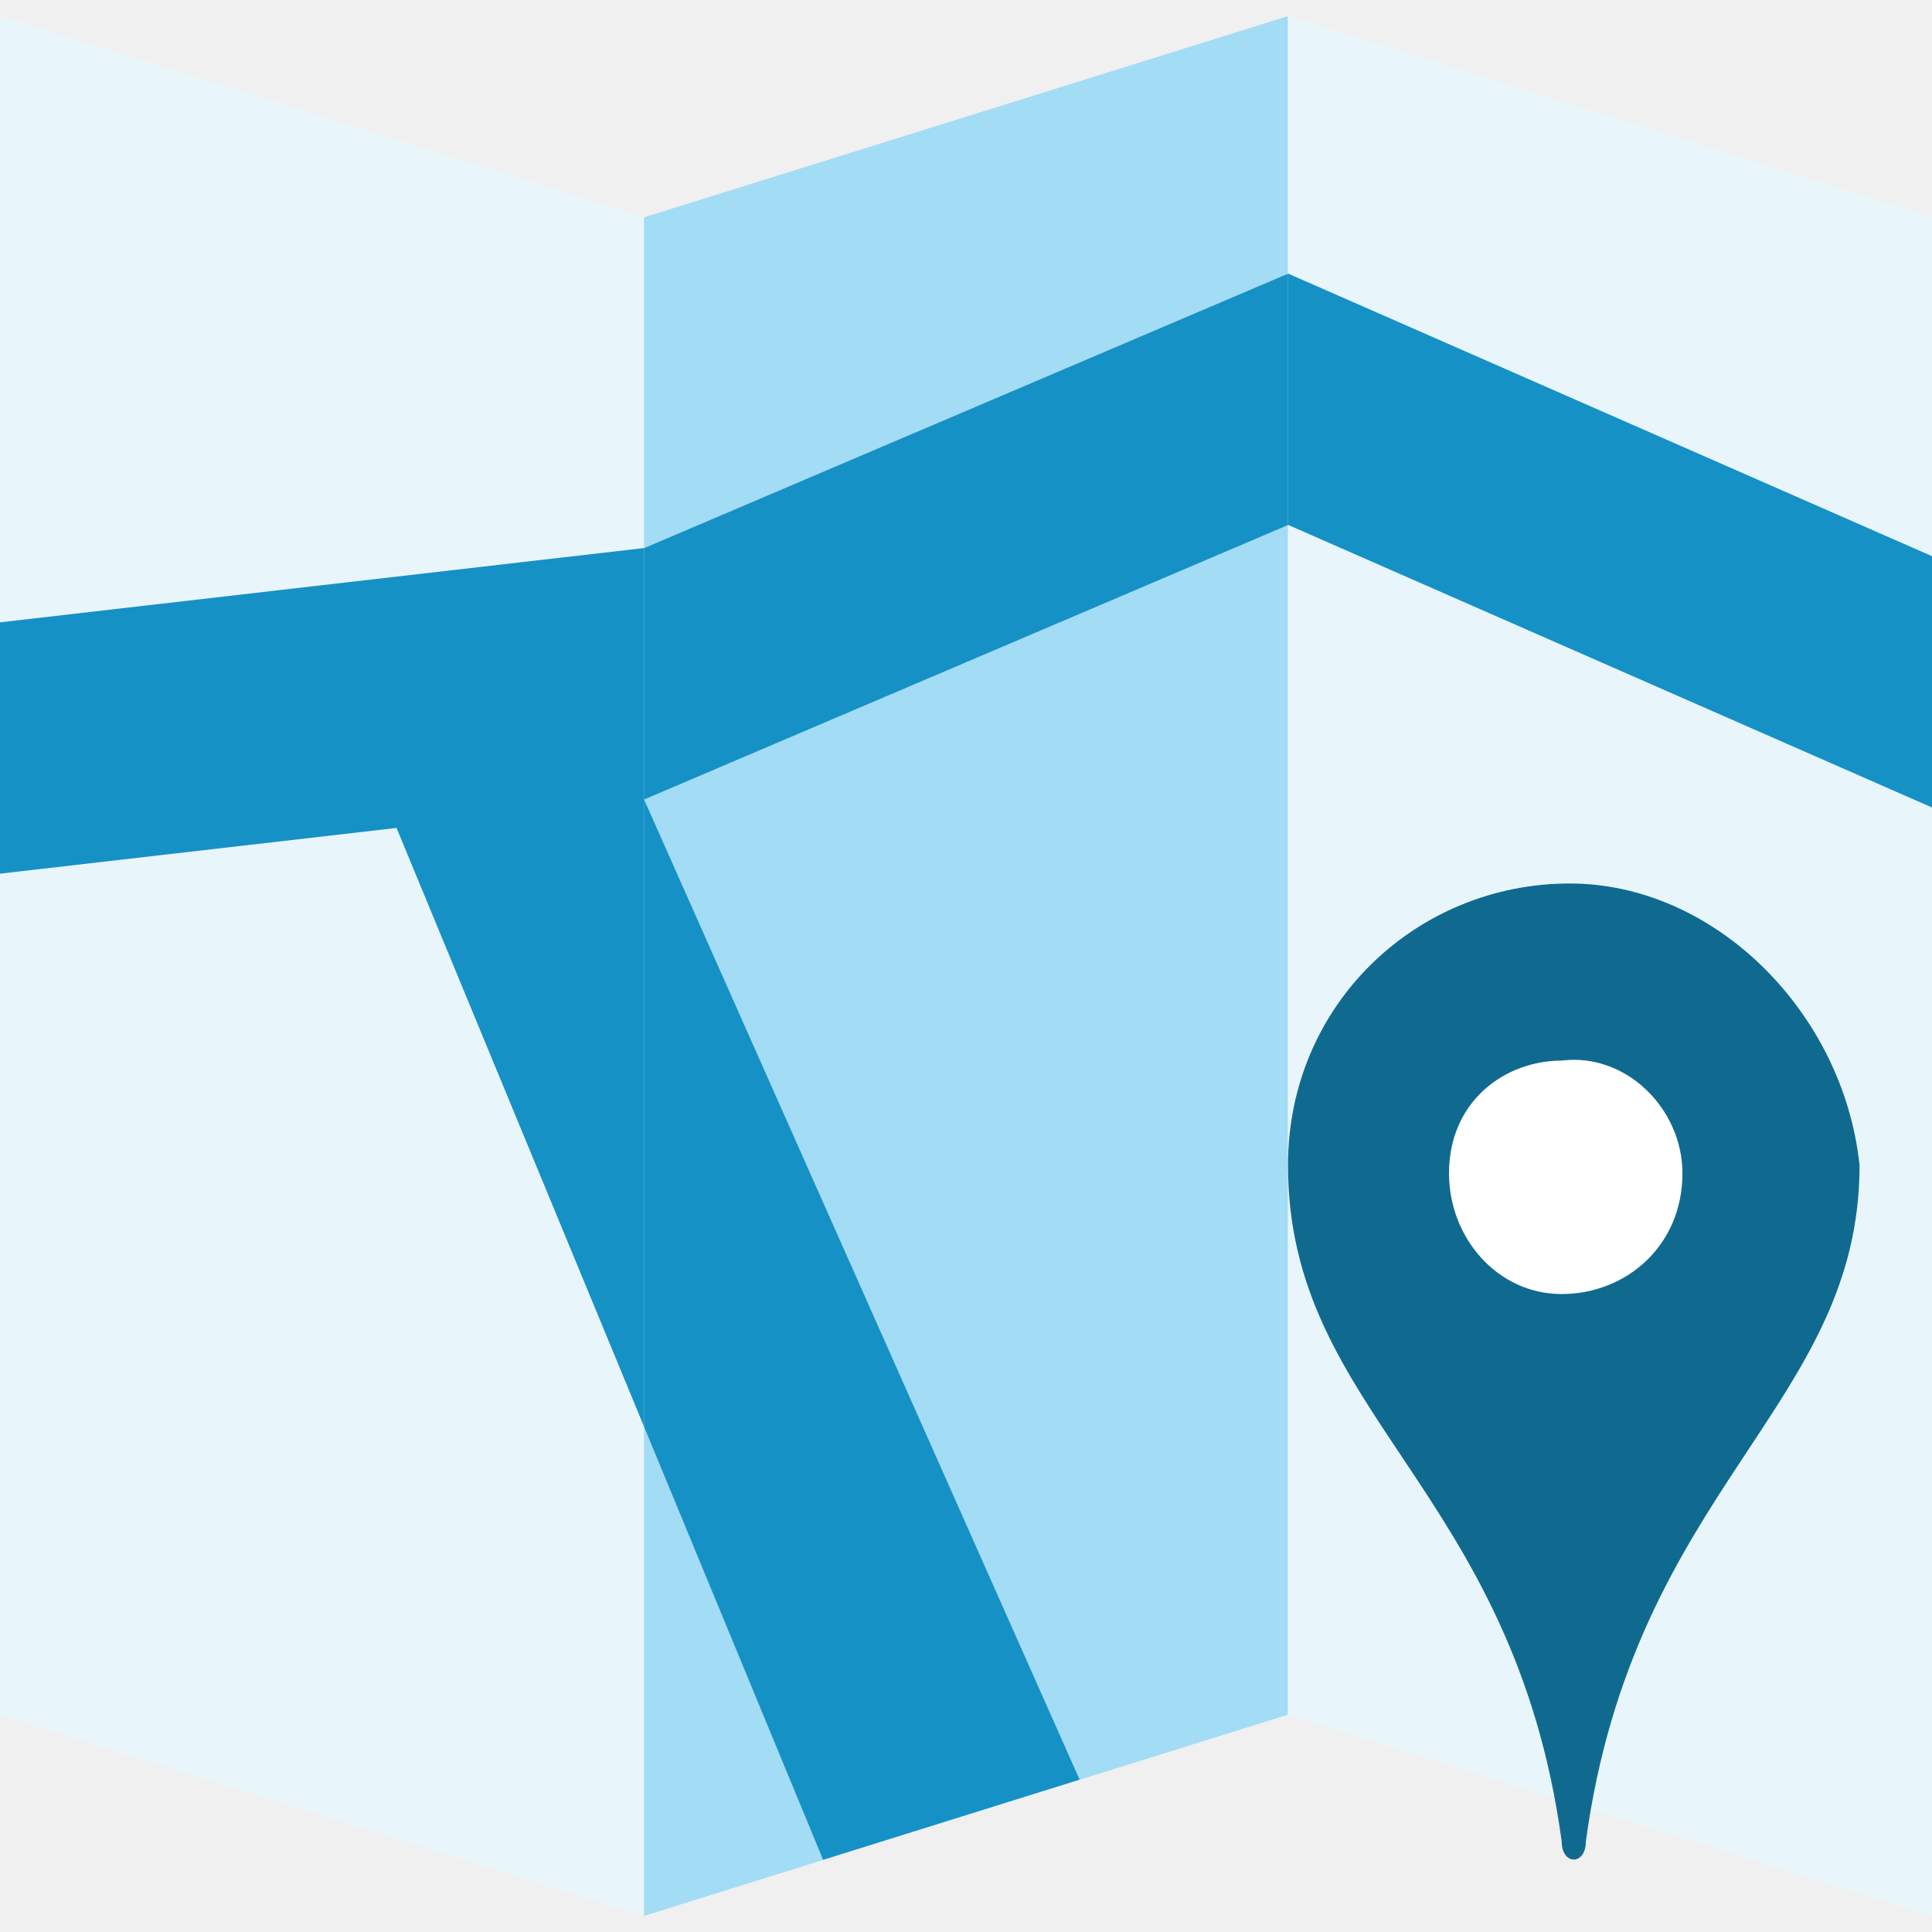
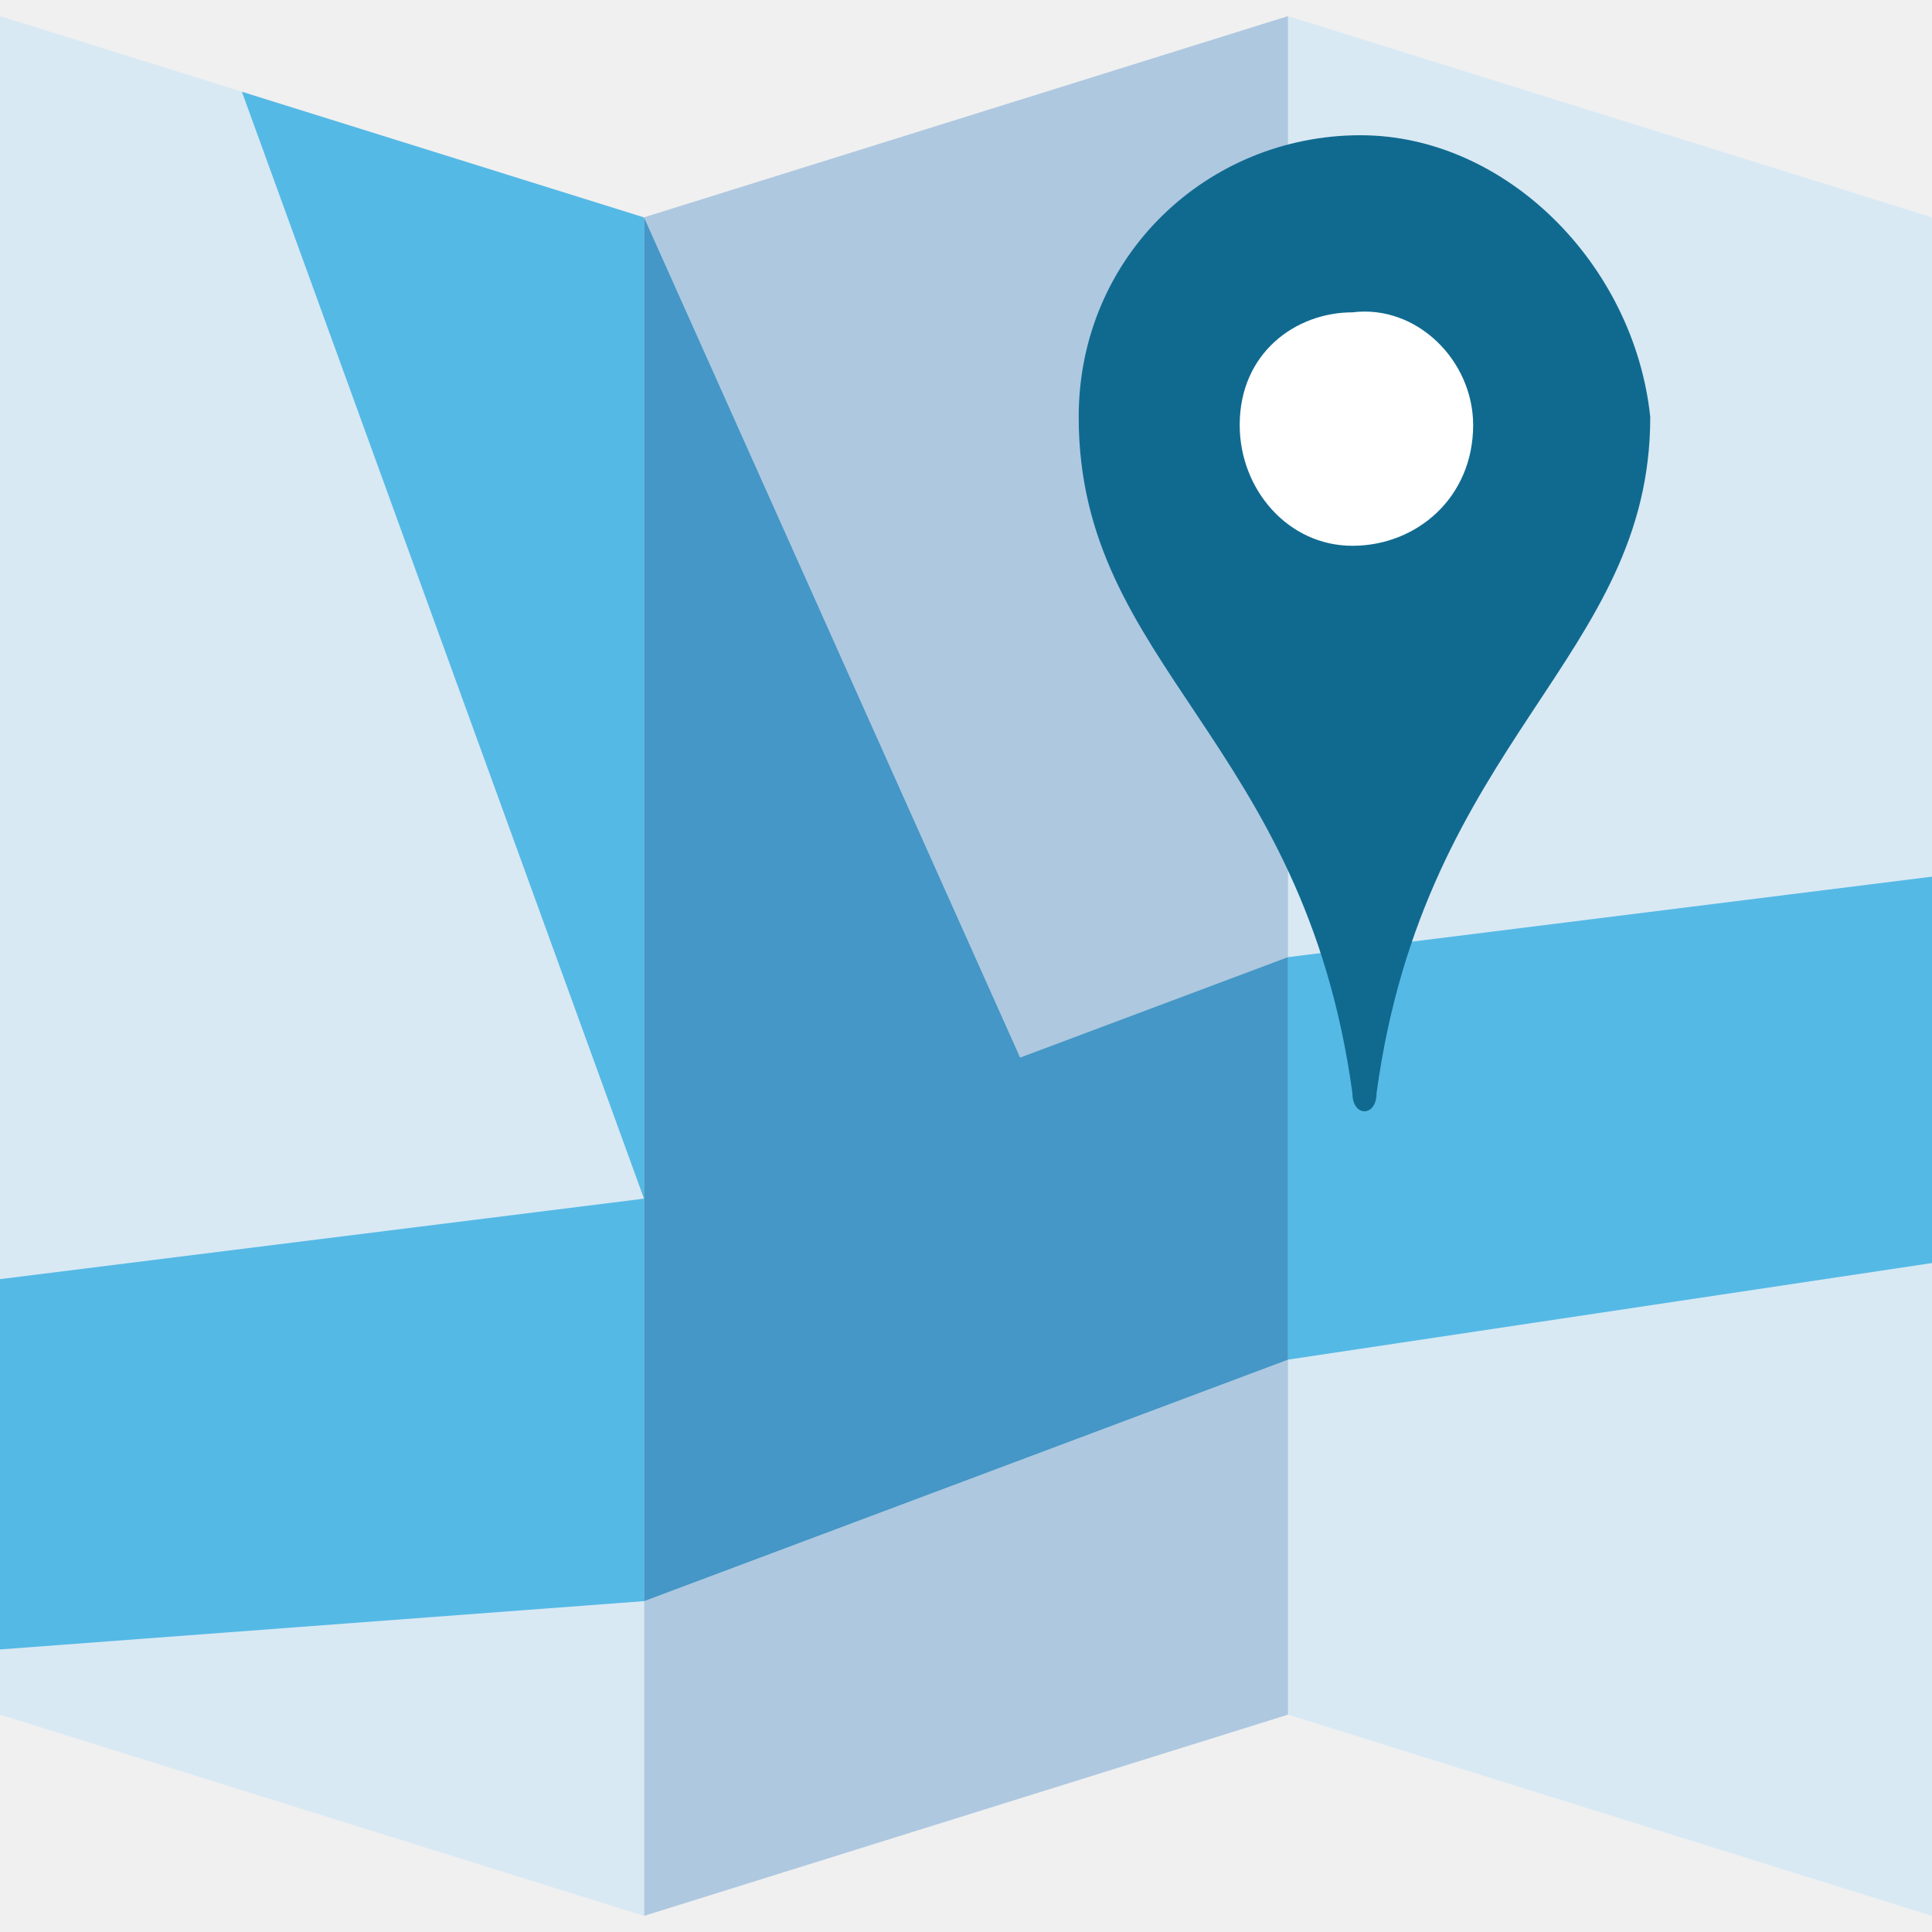
<svg xmlns="http://www.w3.org/2000/svg" id="webmap" version="1.1" viewBox="-467 269 24 24">
-   <polygon points="-459 292.8 -467 290.3 -467 269.2 -459 271.7" fill="#e8f6fc" />
-   <polygon points="-459 292.8 -451 290.3 -451 269.2 -459 271.7" fill="#a3dcf5" />
-   <polygon points="-443 292.8 -451 290.3 -451 269.2 -443 271.7" fill="#e8f6fc" />
-   <g fill="#1691c5">
-     <path d="m-451 275.52 8 3.511v-3.122l-8-3.511z" />
-     <path transform="rotate(180,-455,279.1)" d="m-451 282.39v-3.122l-8 3.41v3.122z" />
-     <path d="m-459 278.93v7.791l2.225 5.382 3.186-0.996z" />
-     <path transform="rotate(180,-455,280.25)" d="m-451 281.57v3.122l8-0.923v-3.122l-4.926 0.568-3.074-7.436z" />
-   </g>
-   <g transform="translate(14.5,10.775)">
-     <path d="m-462 269.2c-1.9 0-3.5 1.5-3.5 3.5 0 3.1 2.8 4 3.4 8.4 0 0.3 0.3 0.3 0.3 0 0.6-4.4 3.4-5.4 3.4-8.4-0.2-1.9-1.8-3.5-3.6-3.5z" fill="#106a90" />
-     <path d="m-460.6 272.8c0 0.9-0.7 1.5-1.5 1.5s-1.4-0.7-1.4-1.5c0-0.9 0.7-1.4 1.4-1.4 0.8-0.1 1.5 0.6 1.5 1.4z" fill="#fff" />
+   <g transform="translate(0 .2)">
+     <path transform="rotate(180,-455,280.9)" d="m-459 292.8-8-2.5v-21.1l8 2.5z" fill="#d8e9f4" />
+     <path transform="rotate(180,-455,280.9)" d="m-459 292.8 8-2.5v-21.1l-8 2.5z" fill="#aec8e0" />
+     <path transform="rotate(180,-455,280.9)" d="m-443 292.8-8-2.5v-21.1l8 2.5z" fill="#d8e9f4" />
+     <path d="m-451 285.69 8-1.2v-4.8l-8 1z" fill="#55b9e5" />
+     <path d="m-459 288.69 8-3v-5l-3.328 1.248-4.672-10.437v12.189z" fill="#4497c6" />
+     <path d="m-459 288.69v-17.189 12.189-12.189l-4.995-1.561 4.995 13.75-8 1v4.6z" fill="#55b9e5" />
+     <path d="m-450.1 270.48c-1.9 0-3.5 1.5-3.5 3.5 0 3.1 2.8 4 3.4 8.4 0 0.3 0.3 0.3 0.3 0 0.6-4.4 3.4-5.4 3.4-8.4-0.2-1.9-1.8-3.5-3.6-3.5z" fill="#106a90" />
+     <path d="m-448.7 274.08c0 0.9-0.7 1.5-1.5 1.5s-1.4-0.7-1.4-1.5c0-0.9 0.7-1.4 1.4-1.4 0.8-0.1 1.5 0.6 1.5 1.4z" fill="#fff" />
  </g>
</svg>
